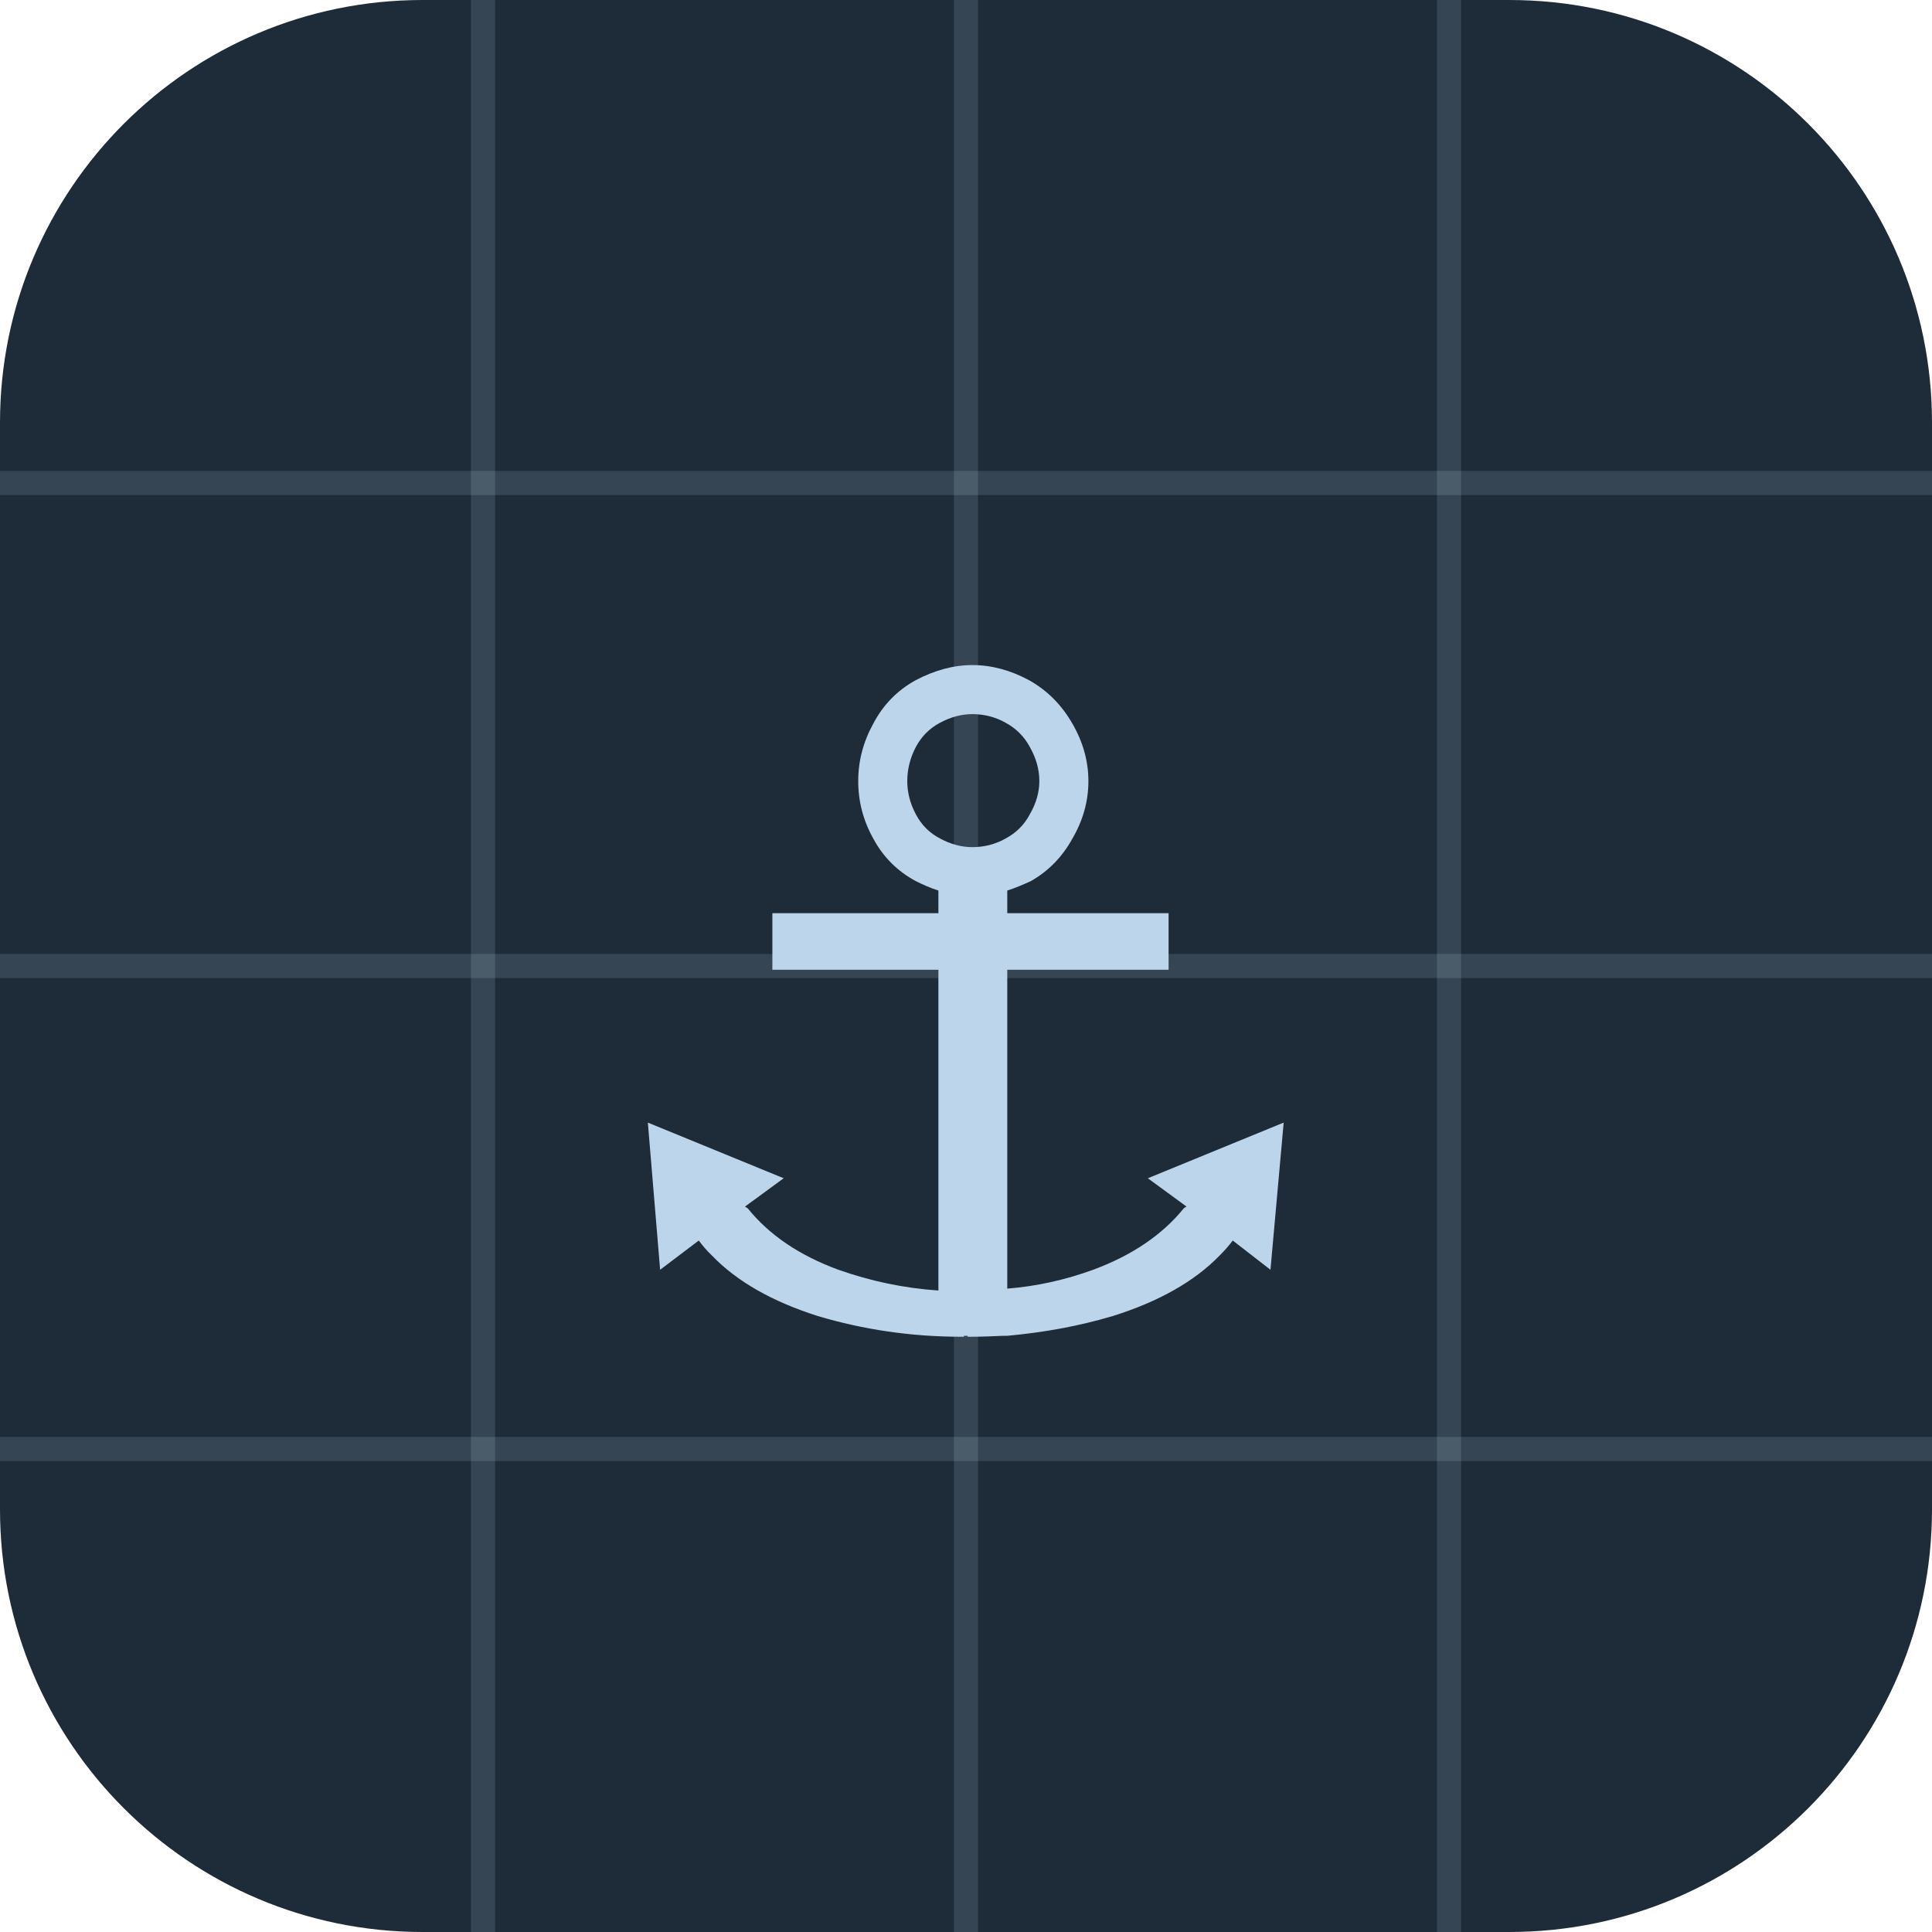
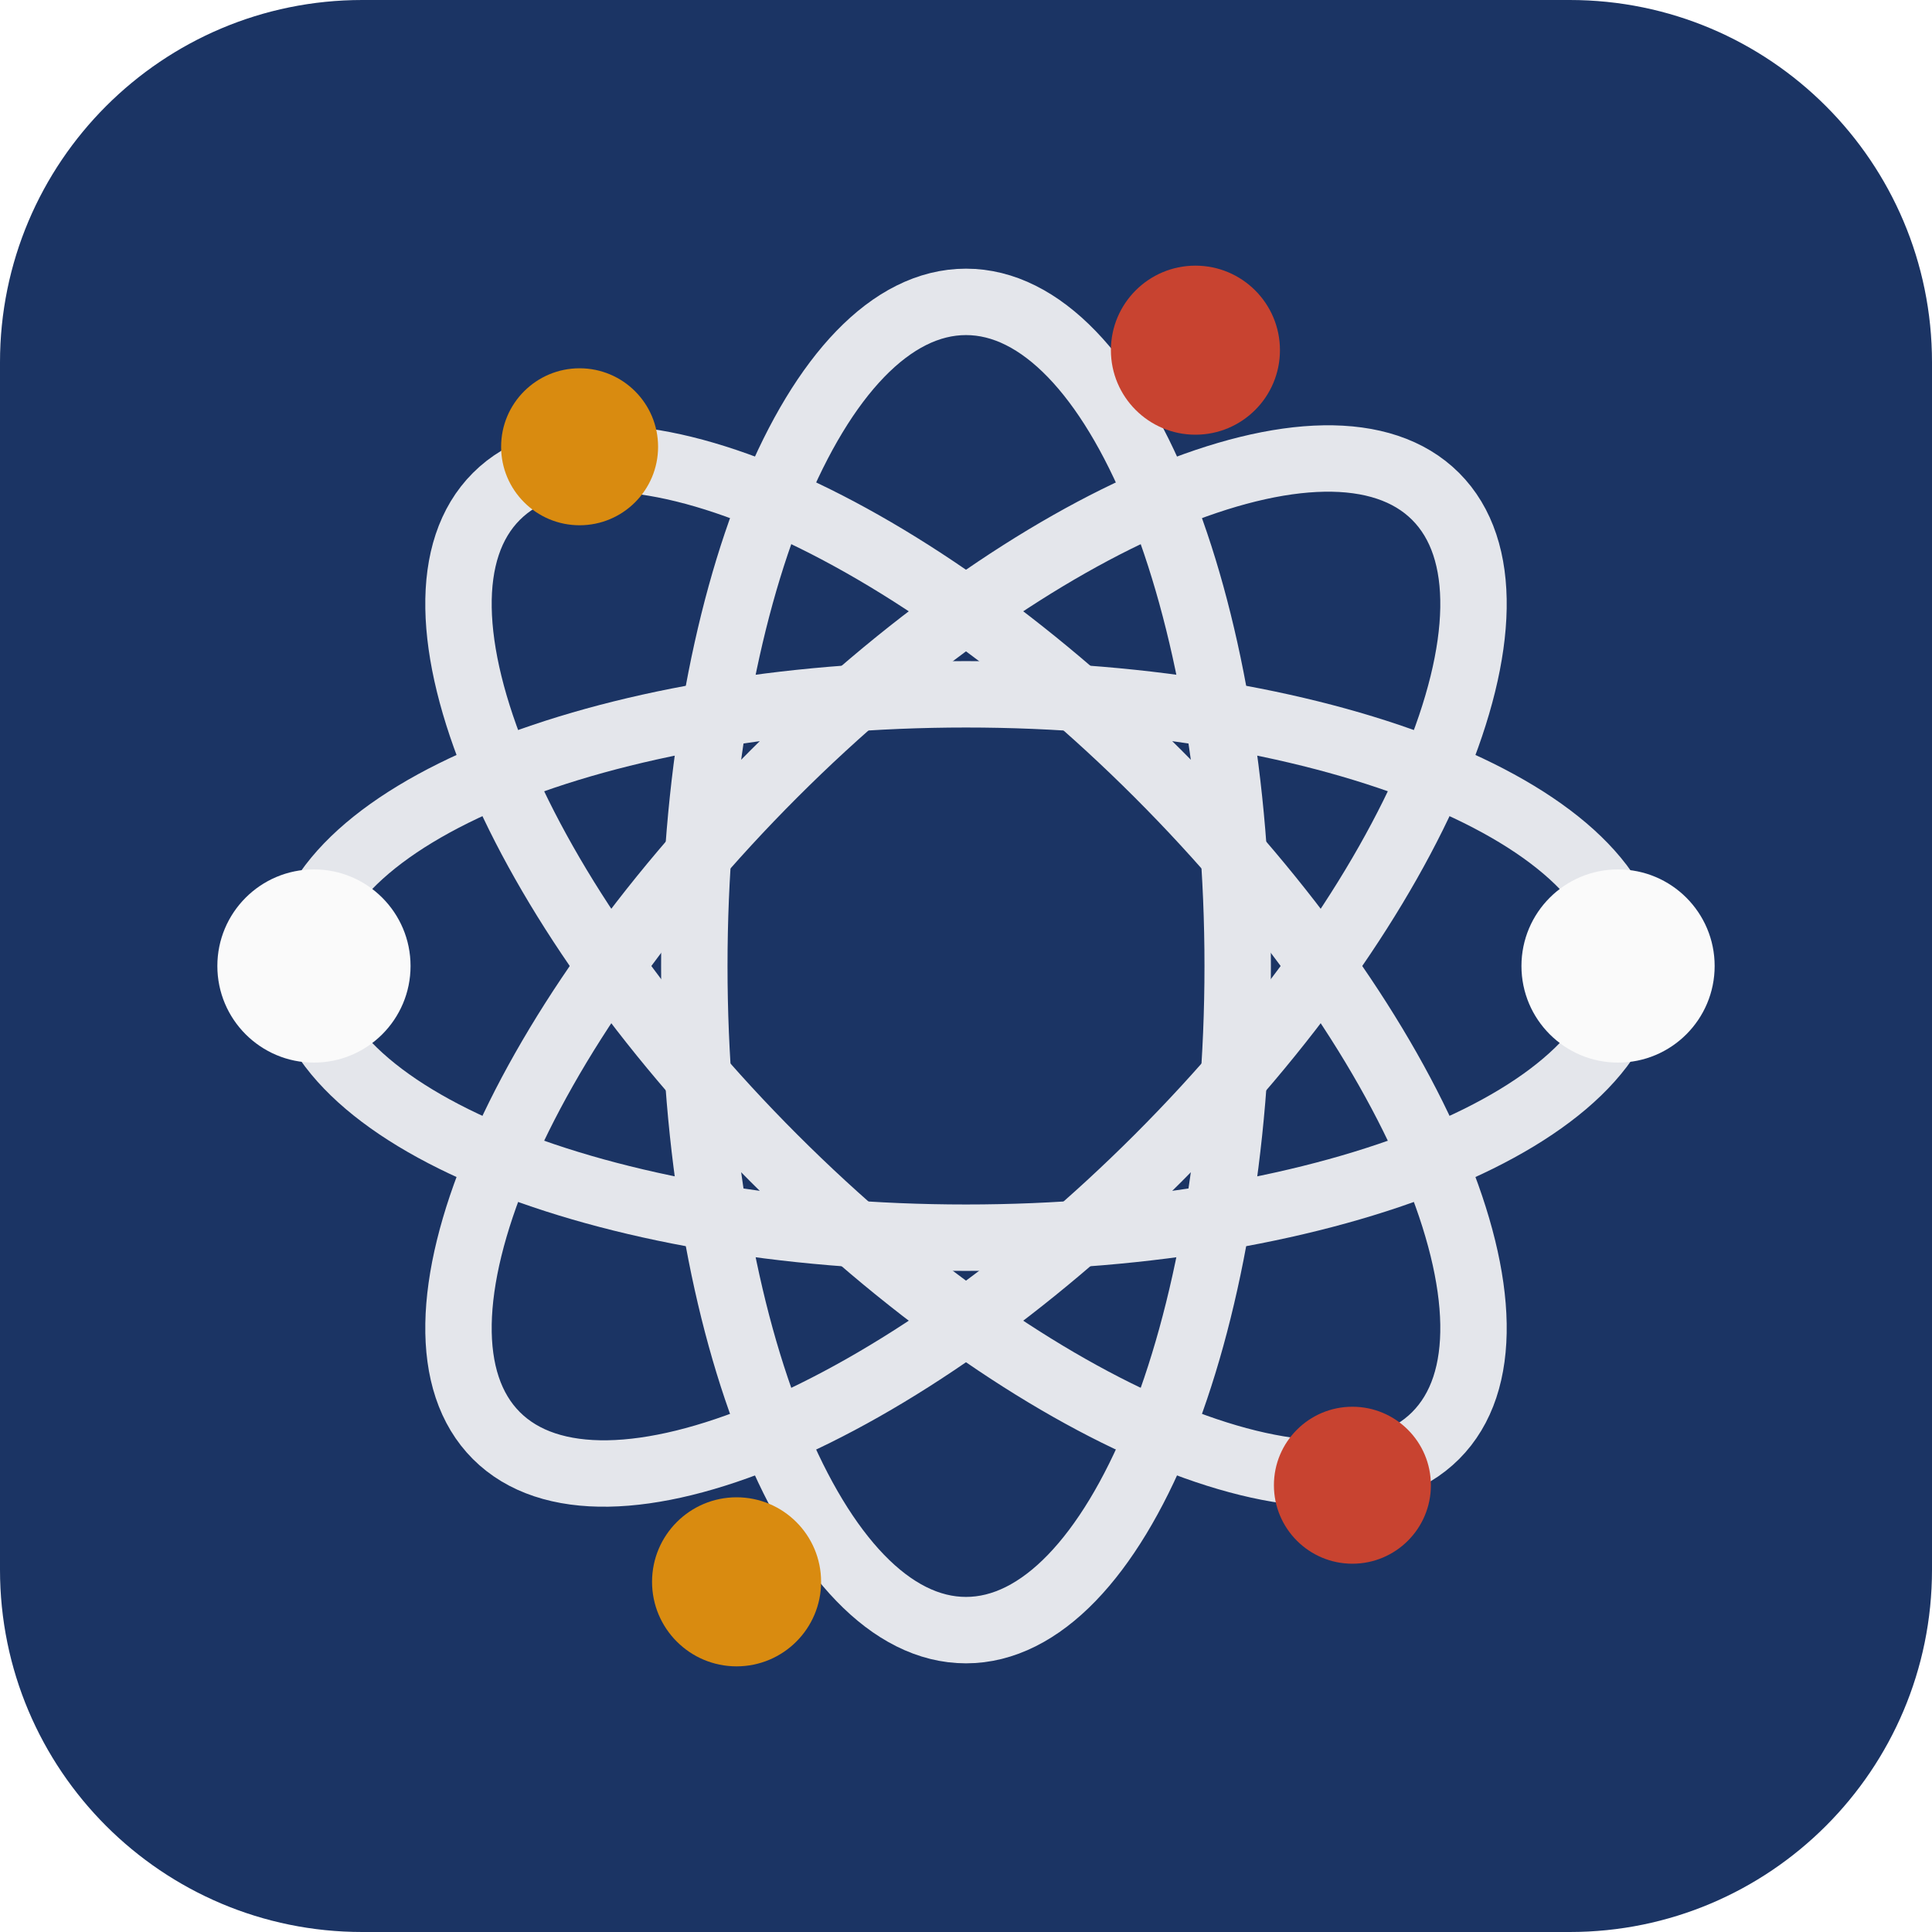
<svg xmlns="http://www.w3.org/2000/svg" viewBox="0 0 32 32" fill="none">
-   <rect width="32" height="32" rx="7" fill="#1E2B38" />
-   <line x1="8" y1="0" x2="8" y2="32" stroke="#BDD5EA" stroke-width="0.4" stroke-opacity="0.15" />
-   <line x1="16" y1="0" x2="16" y2="32" stroke="#BDD5EA" stroke-width="0.4" stroke-opacity="0.15" />
-   <line x1="24" y1="0" x2="24" y2="32" stroke="#BDD5EA" stroke-width="0.4" stroke-opacity="0.15" />
-   <line x1="0" y1="8" x2="32" y2="8" stroke="#BDD5EA" stroke-width="0.4" stroke-opacity="0.15" />
-   <line x1="0" y1="16" x2="32" y2="16" stroke="#BDD5EA" stroke-width="0.4" stroke-opacity="0.15" />
-   <line x1="0" y1="24" x2="32" y2="24" stroke="#BDD5EA" stroke-width="0.4" stroke-opacity="0.15" />
-   <text x="16" y="22" font-size="15" text-anchor="middle" fill="#BDD5EA" font-family="serif">⚓</text>
+   <rect width="32" height="32" rx="6" fill="#1B3464" />
+   <g fill="none" stroke="#FAFAFA" stroke-width="1.1" stroke-linecap="round" opacity="0.9">
+     <ellipse cx="16" cy="16" rx="11" ry="4.5" transform="rotate(0 16 16)" />
+     <ellipse cx="16" cy="16" rx="11" ry="4.5" transform="rotate(45 16 16)" />
+     <ellipse cx="16" cy="16" rx="11" ry="4.5" transform="rotate(90 16 16)" />
+     <ellipse cx="16" cy="16" rx="11" ry="4.5" transform="rotate(135 16 16)" />
+   </g>
+   <circle cx="5.2" cy="16" r="1.6" fill="#FAFAFA" />
+   <circle cx="19.8" cy="5.8" r="1.4" fill="#C84330" />
+   <circle cx="26.8" cy="16" r="1.6" fill="#FAFAFA" />
+   <circle cx="12.2" cy="26.2" r="1.4" fill="#D98B10" />
+   <circle cx="22.4" cy="24.6" r="1.3" fill="#C84330" />
+   <circle cx="9.6" cy="7.4" r="1.3" fill="#D98B10" />
</svg>
